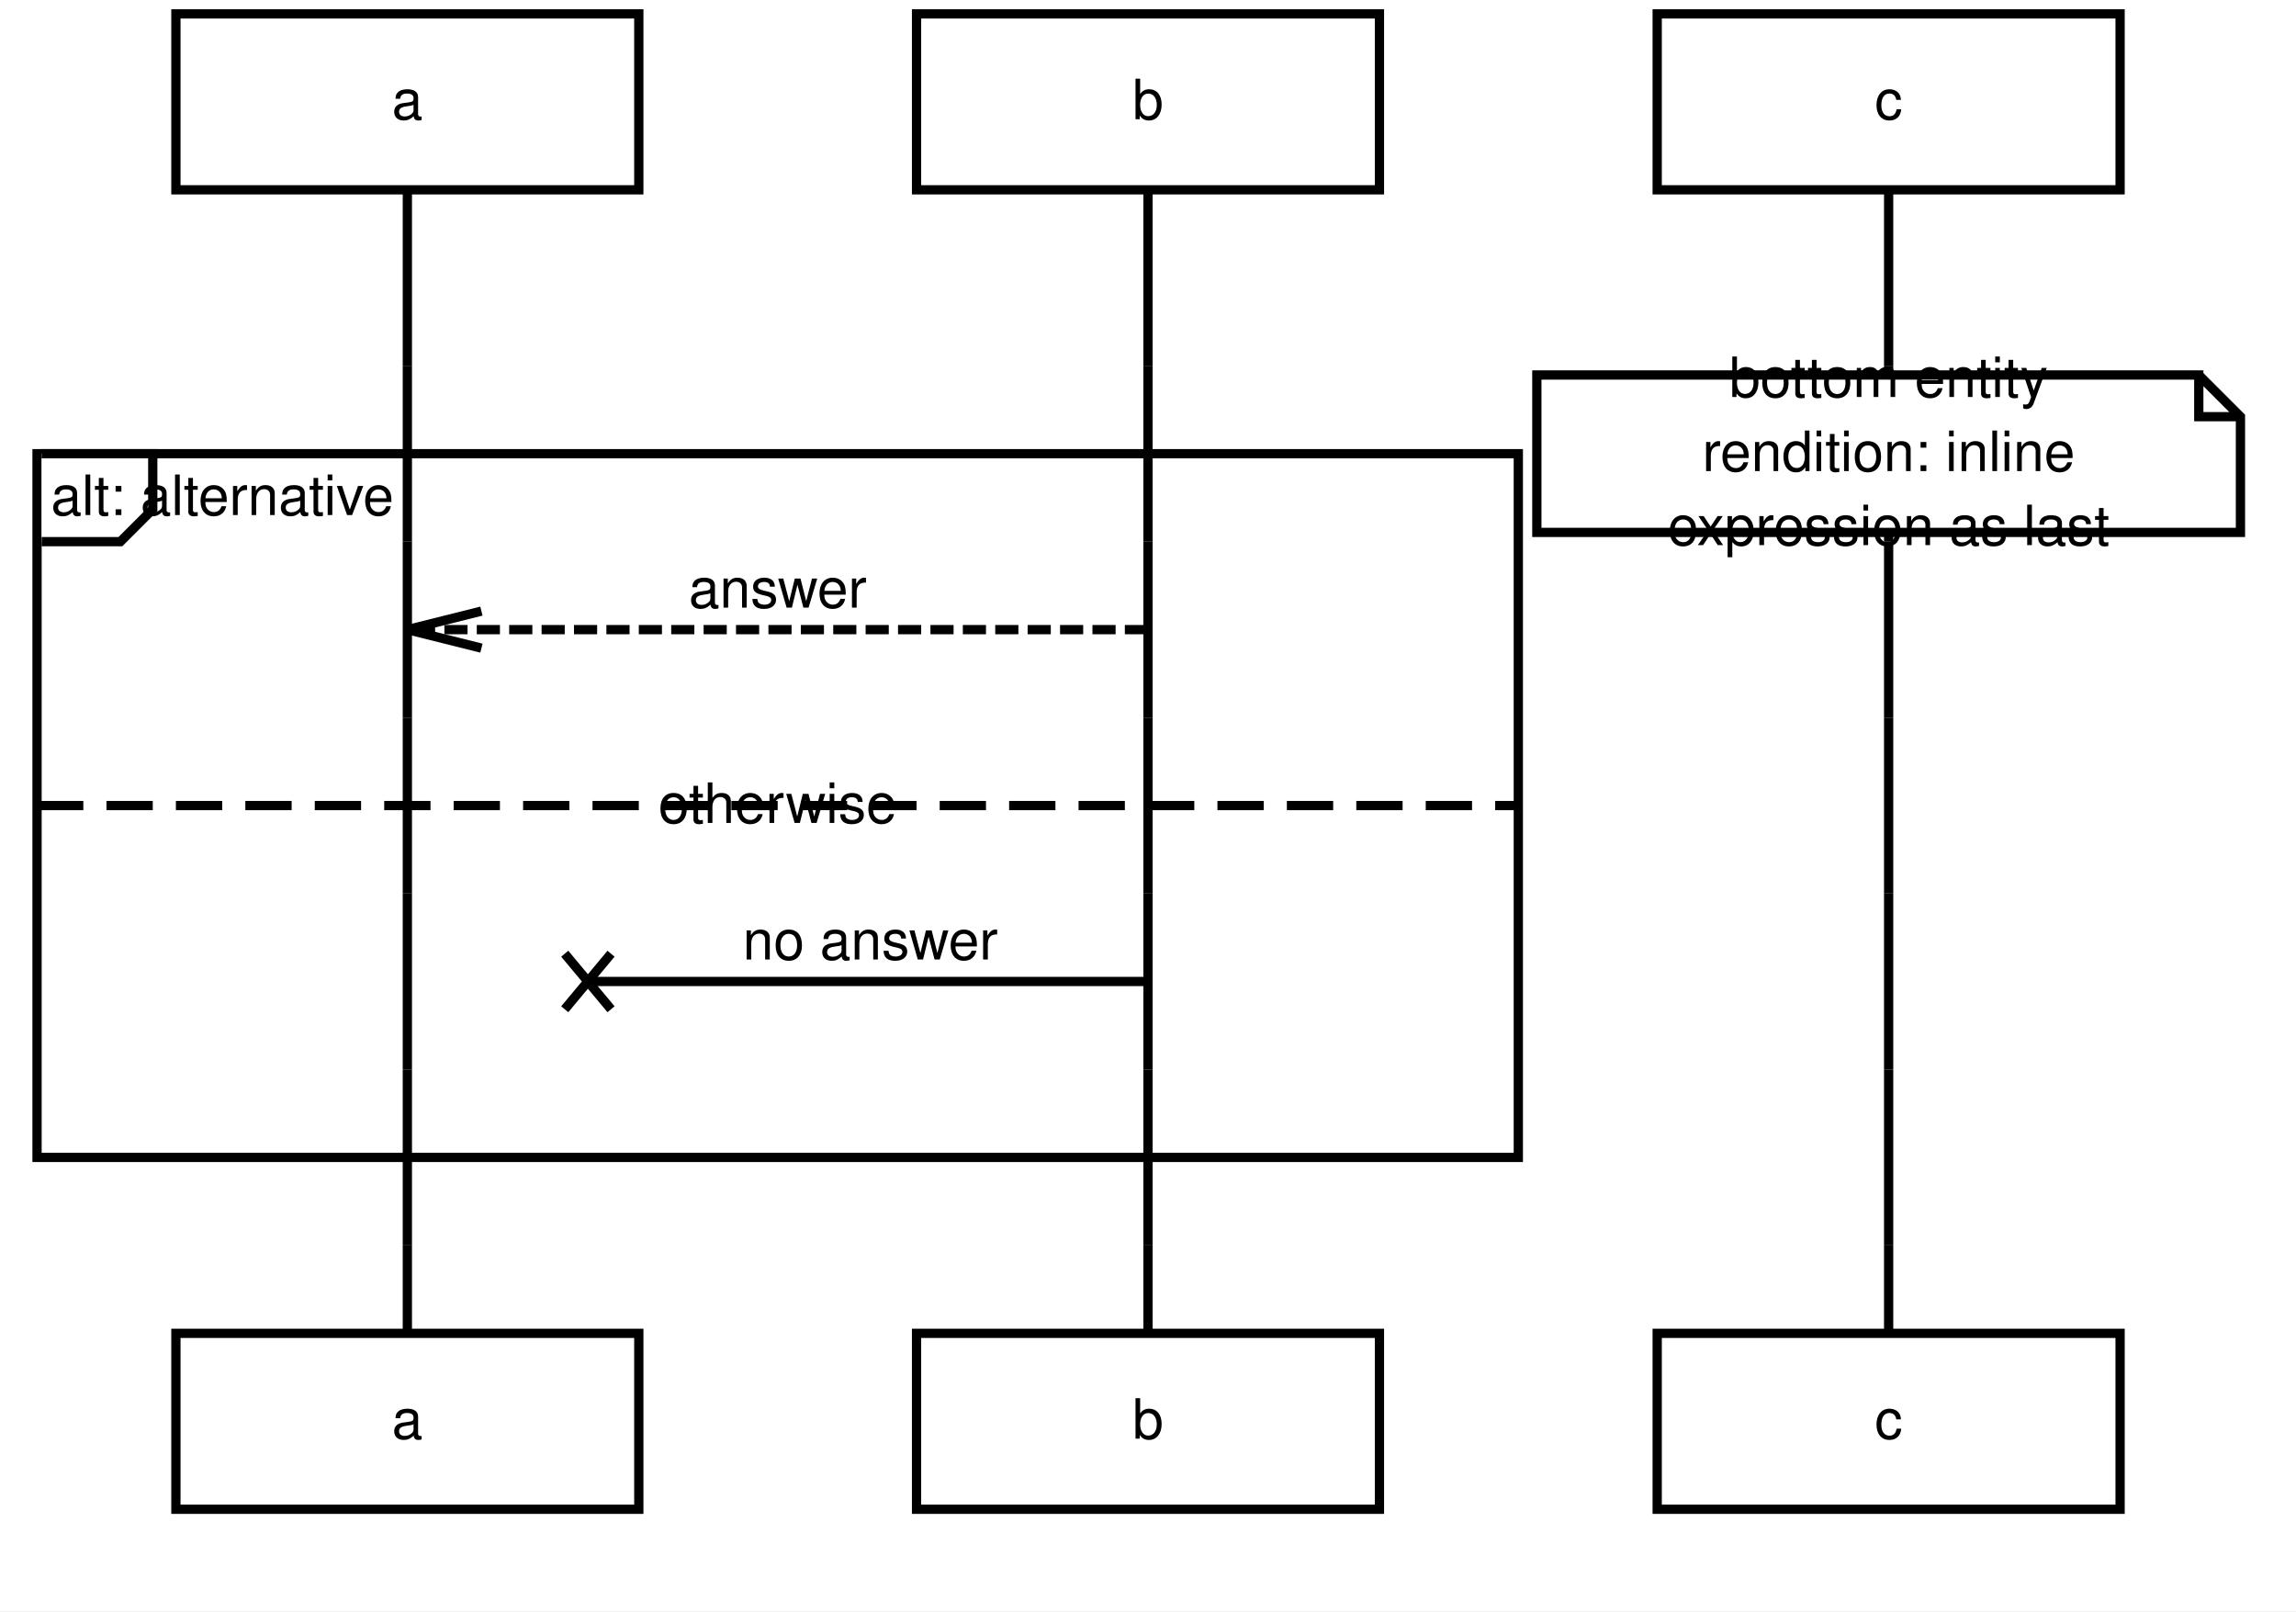
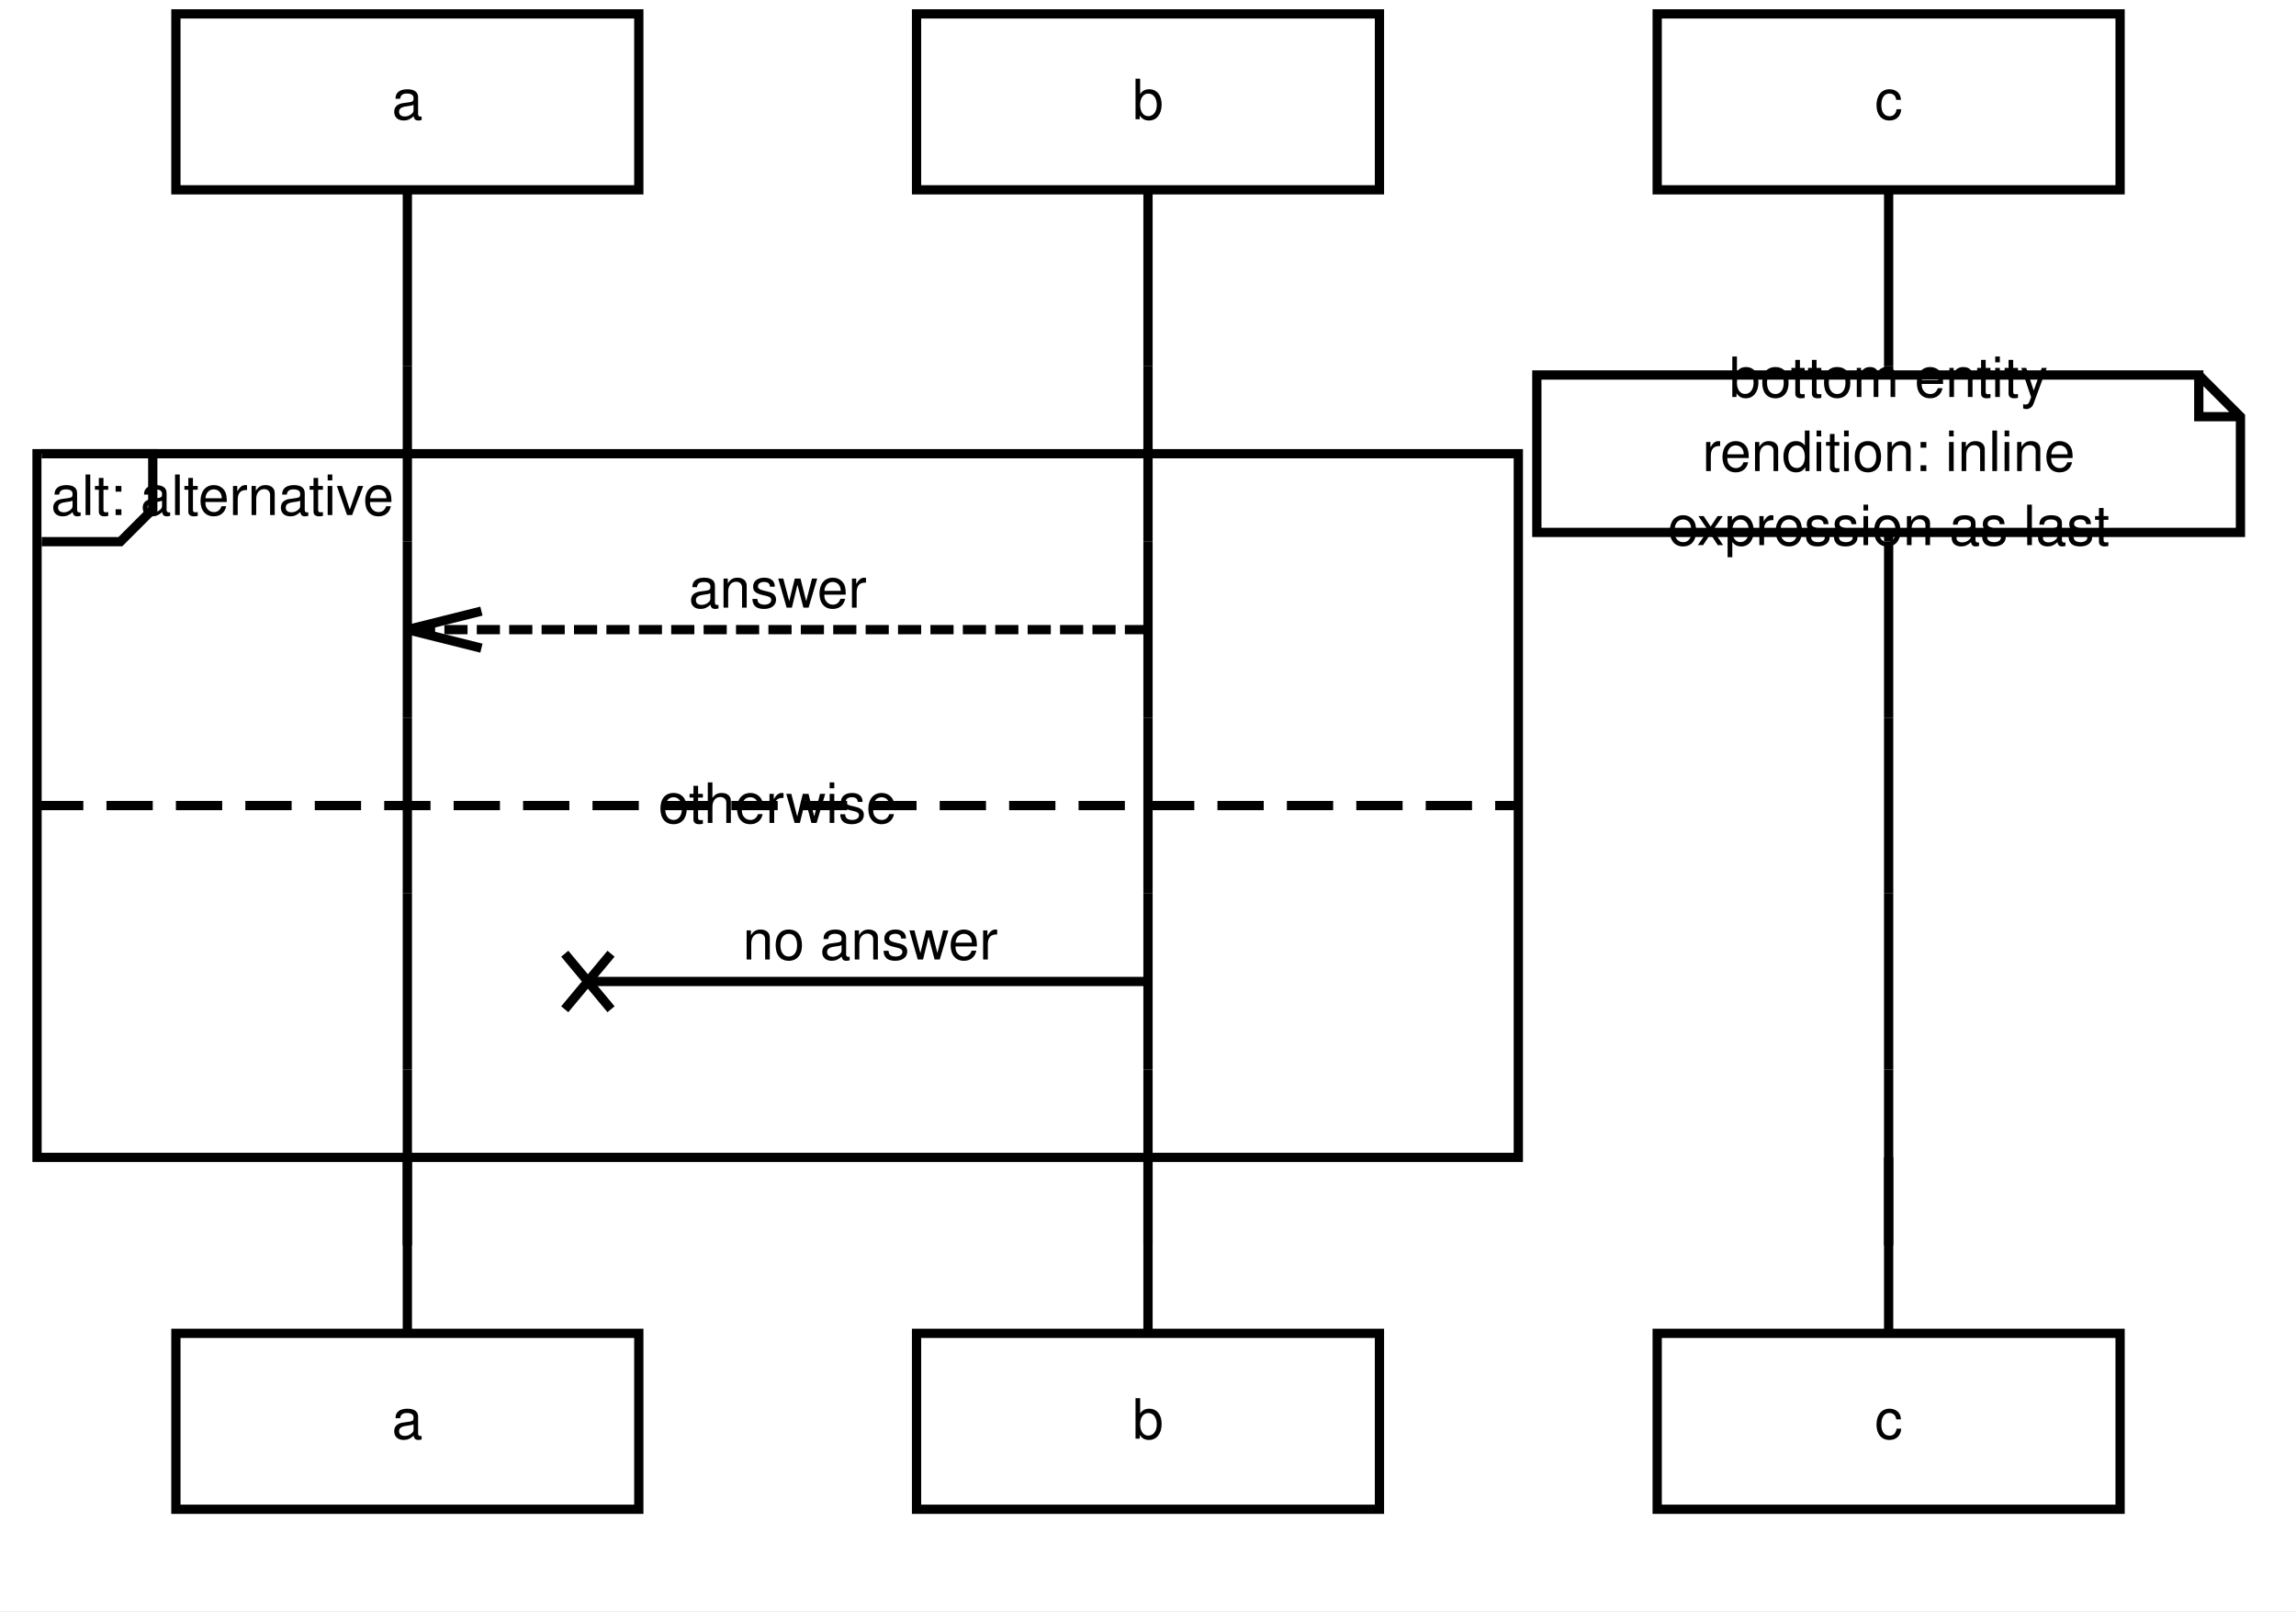
<svg xmlns="http://www.w3.org/2000/svg" xmlns:xlink="http://www.w3.org/1999/xlink" version="1.1" id="mscgen_js-svg-__svg" class="mscgenjs-fence" width="496" height="348">
  <defs>
    <style type="text/css">svg.mscgenjs-fence{font-family:Helvetica,sans-serif;font-size:12px;font-weight:normal;font-style:normal;text-decoration:none;background-color:white;stroke:black;stroke-width:2;color:black;}.mscgenjs-fence rect{fill:none;stroke:black;}.mscgenjs-fence rect.entity{fill:white;}.mscgenjs-fence rect.label-text-background{fill:white;stroke:white;stroke-width:0;}.mscgenjs-fence rect.bglayer{fill:white;stroke:white;stroke-width:0;}.mscgenjs-fence line{stroke:black;}.mscgenjs-fence line.return{stroke-dasharray:5,2;}.mscgenjs-fence line.comment{stroke-dasharray:5,2;}.mscgenjs-fence line.inline_expression_divider{stroke-dasharray:10,5;}.mscgenjs-fence text{color:inherit;stroke:none;text-anchor:middle;}.mscgenjs-fence text.entity-text{text-decoration:underline;}.mscgenjs-fence text.anchor-start{text-anchor:start;}.mscgenjs-fence path{stroke:black;color:black;fill:none;}.mscgenjs-fence .arrow-marker{overflow:visible;}.mscgenjs-fence .arrow-style{stroke-width:1;}.mscgenjs-fence .arcrowomit{stroke-dasharray:2,2;}.mscgenjs-fence rect.box, .mscgenjs-fence path.box{fill:white;}.mscgenjs-fence .inherit{stroke:inherit;color:inherit;}.mscgenjs-fence .inherit-fill{fill:inherit;}.mscgenjs-fence .watermark{stroke:black;color:black;fill:black;font-size:48pt;font-weight:bold;opacity:0.14;}</style>
    <marker orient="auto" id="mscgen_js-svg-__svgcallback-black" class="arrow-marker" viewBox="0 0 10 10" refX="9" refY="3" markerUnits="strokeWidth" markerWidth="10" markerHeight="10">
      <path d="M 1,1 l 8,2 l-8,2" class="arrow-style" style="stroke-dasharray:100,1;stroke:black" />
    </marker>
    <marker orient="auto" id="mscgen_js-svg-__svgcallback-l-black" class="arrow-marker" viewBox="0 0 10 10" refX="9" refY="3" markerUnits="strokeWidth" markerWidth="10" markerHeight="10">
      <path d="M17,1 l-8,2 l 8,2" class="arrow-style" style="stroke-dasharray:100,1;stroke:black" />
    </marker>
    <marker orient="auto" id="mscgen_js-svg-__svglost-black" class="arrow-marker" viewBox="0 0 10 10" refX="9" refY="3" markerUnits="strokeWidth" markerWidth="10" markerHeight="10">
      <path d="M7,0 l5,6 M7,6 l5,-6" class="arrow-style" style="stroke-dasharray:100,1;stroke:black" />
    </marker>
    <g id="mscgen_js-svg-__svg__defs">
      <g id="mscgen_js-svg-__svgentities">
        <g id="mscgen_js-svg-__svga">
          <rect width="100" height="38" class="entity" />
          <g>
            <text x="50" y="22.75" class="entity-text ">
              <tspan>a</tspan>
            </text>
          </g>
        </g>
        <g id="mscgen_js-svg-__svgb">
          <rect width="100" height="38" x="160" class="entity" />
          <g>
            <text x="210" y="22.75" class="entity-text ">
              <tspan>b</tspan>
            </text>
          </g>
        </g>
        <g id="mscgen_js-svg-__svgc">
          <rect width="100" height="38" x="320" class="entity" />
          <g>
            <text x="370" y="22.75" class="entity-text ">
              <tspan>c</tspan>
            </text>
          </g>
        </g>
      </g>
      <g id="mscgen_js-svg-__svgarcrow">
        <line x1="50" y1="-19" x2="50" y2="19" class="mscgen_js-svg-__svgarcrow" />
        <line x1="210" y1="-19" x2="210" y2="19" class="mscgen_js-svg-__svgarcrow" />
        <line x1="370" y1="-19" x2="370" y2="19" class="mscgen_js-svg-__svgarcrow" />
      </g>
      <g id="mscgen_js-svg-__svg0_0_label">
        <path d="M-29,0 l24,0  l0,12 l-7,7 l-17,0 " class="box inline_expression_label" />
        <g>
          <text x="-27" y="13.25" class="inline_expression-text alt-text anchor-start ">
            <tspan>alt: alternative</tspan>
          </text>
        </g>
      </g>
      <g id="mscgen_js-svg-__svg0_1">
        <path d="M294,-17l143,0 l0,9 l9,0 m-9,-9 l9,9 l0,25 l-152,0 l0,-35 " class="box note" />
        <g>
          <text x="370" y="-12.25" class="box-text note-text ">
            <tspan>bottom entity</tspan>
          </text>
          <text x="370" y="3.75" class="box-text note-text ">
            <tspan>rendition: inline</tspan>
          </text>
          <text x="370" y="19.75" class="box-text note-text ">
            <tspan>expression as last</tspan>
          </text>
        </g>
      </g>
      <g id="mscgen_js-svg-__svgarcrow_0">
        <line x1="50" y1="-19" x2="50" y2="19" class="arcrow" />
        <line x1="210" y1="-19" x2="210" y2="19" class="arcrow" />
        <line x1="370" y1="-19" x2="370" y2="19" class="arcrow" />
      </g>
      <g id="mscgen_js-svg-__svg1_0">
        <line x1="210" y1="0" x2="50" y2="0" class="arc directional return" style="stroke:black" marker-end="url(#mscgen_js-svg-__svgcallback-black)" />
        <g>
          <rect width="15" height="15" x="2" y="2" class="label-text-background" />
          <text x="130" y="-4.75" class="directional-text return-text ">
            <tspan>answer</tspan>
          </text>
        </g>
      </g>
      <g id="mscgen_js-svg-__svgarcrow_1">
        <line x1="50" y1="-19" x2="50" y2="19" class="arcrow" />
        <line x1="210" y1="-19" x2="210" y2="19" class="arcrow" />
        <line x1="370" y1="-19" x2="370" y2="19" class="arcrow" />
      </g>
      <g id="mscgen_js-svg-__svg2_0">
        <line x1="-30" y1="0" x2="290" y2="0" class="inline_expression_divider" />
        <g id="mscgen_js-svg-__svg2_0_txt">
          <g id="mscgen_js-svg-__svg2_0_txt_lbl">
            <rect width="15" height="15" x="2" y="2" class="label-text-background" />
            <text x="130" y="3.75" class="empty-text comment-row-text ">
              <tspan>otherwise</tspan>
            </text>
          </g>
        </g>
      </g>
      <g id="mscgen_js-svg-__svgarcrow_2">
        <line x1="50" y1="-19" x2="50" y2="19" class="arcrow" />
        <line x1="210" y1="-19" x2="210" y2="19" class="arcrow" />
        <line x1="370" y1="-19" x2="370" y2="19" class="arcrow" />
      </g>
      <g id="mscgen_js-svg-__svg3_0">
        <line x1="210" y1="0" x2="90" y2="0" class="arc directional lost" style="stroke:black" marker-end="url(#mscgen_js-svg-__svglost-black)" />
        <g>
          <rect width="15" height="15" x="2" y="2" class="label-text-background" />
          <text x="150" y="-4.75" class="directional-text lost-text ">
            <tspan>no answer</tspan>
          </text>
        </g>
      </g>
      <g id="mscgen_js-svg-__svgarcrow_3">
        <line x1="50" y1="-19" x2="50" y2="19" class="arcrow" />
        <line x1="210" y1="-19" x2="210" y2="19" class="arcrow" />
        <line x1="370" y1="-19" x2="370" y2="19" class="arcrow" />
      </g>
      <g id="mscgen_js-svg-__svg4_0">
        <g id="mscgen_js-svg-__svg4_0_lbl" />
      </g>
      <g id="mscgen_js-svg-__svgarcrow_4">
        <line x1="50" y1="-19" x2="50" y2="19" class="arcrow" />
        <line x1="210" y1="-19" x2="210" y2="19" class="arcrow" />
        <line x1="370" y1="-19" x2="370" y2="19" class="arcrow" />
      </g>
      <g id="mscgen_js-svg-__svg0_0">
        <rect width="320" height="152" x="-30" class="box inline_expression alt" />
        <g />
      </g>
    </g>
  </defs>
  <g id="mscgen_js-svg-__svg__body" transform="translate(38,3) scale(1,1)">
    <g id="mscgen_js-svg-__svg__background">
      <rect width="496" height="348" x="-38" y="-3" class="bglayer" />
    </g>
    <g id="mscgen_js-svg-__svg__arcspanlayer">
      <use x="0" y="95" xlink:href="#mscgen_js-svg-__svg0_0" />
    </g>
    <g id="mscgen_js-svg-__svg__lifelinelayer">
      <use x="0" y="57" xlink:href="#mscgen_js-svg-__svgarcrow" />
      <use x="0" y="95" xlink:href="#mscgen_js-svg-__svgarcrow_0" />
      <use x="0" y="133" xlink:href="#mscgen_js-svg-__svgarcrow_1" />
      <use x="0" y="171" xlink:href="#mscgen_js-svg-__svgarcrow_2" />
      <use x="0" y="209" xlink:href="#mscgen_js-svg-__svgarcrow_3" />
      <use x="0" y="247" xlink:href="#mscgen_js-svg-__svgarcrow_4" />
-       <use x="0" y="285" xlink:href="#mscgen_js-svg-__svgarcrow" />
+       <use x="0" y="266" xlink:href="#mscgen_js-svg-__svgarcrow" />
    </g>
    <g id="mscgen_js-svg-__svg__sequencelayer">
      <use x="0" y="0" xlink:href="#mscgen_js-svg-__svgentities" />
      <use x="0" y="133" xlink:href="#mscgen_js-svg-__svg1_0" />
      <use x="0" y="171" xlink:href="#mscgen_js-svg-__svg2_0" />
      <use x="0" y="209" xlink:href="#mscgen_js-svg-__svg3_0" />
      <use x="0" y="247" xlink:href="#mscgen_js-svg-__svg4_0" />
      <use x="0" y="285" xlink:href="#mscgen_js-svg-__svgentities" />
    </g>
    <g id="mscgen_js-svg-__svg__notelayer">
      <use x="0" y="95" xlink:href="#mscgen_js-svg-__svg0_0_label" />
      <use x="0" y="95" xlink:href="#mscgen_js-svg-__svg0_1" />
    </g>
    <g id="mscgen_js-svg-__svg__watermark" />
    <g id="mscgen_js-svg-__svg__onionskin" class="onionskin" />
  </g>
</svg>
